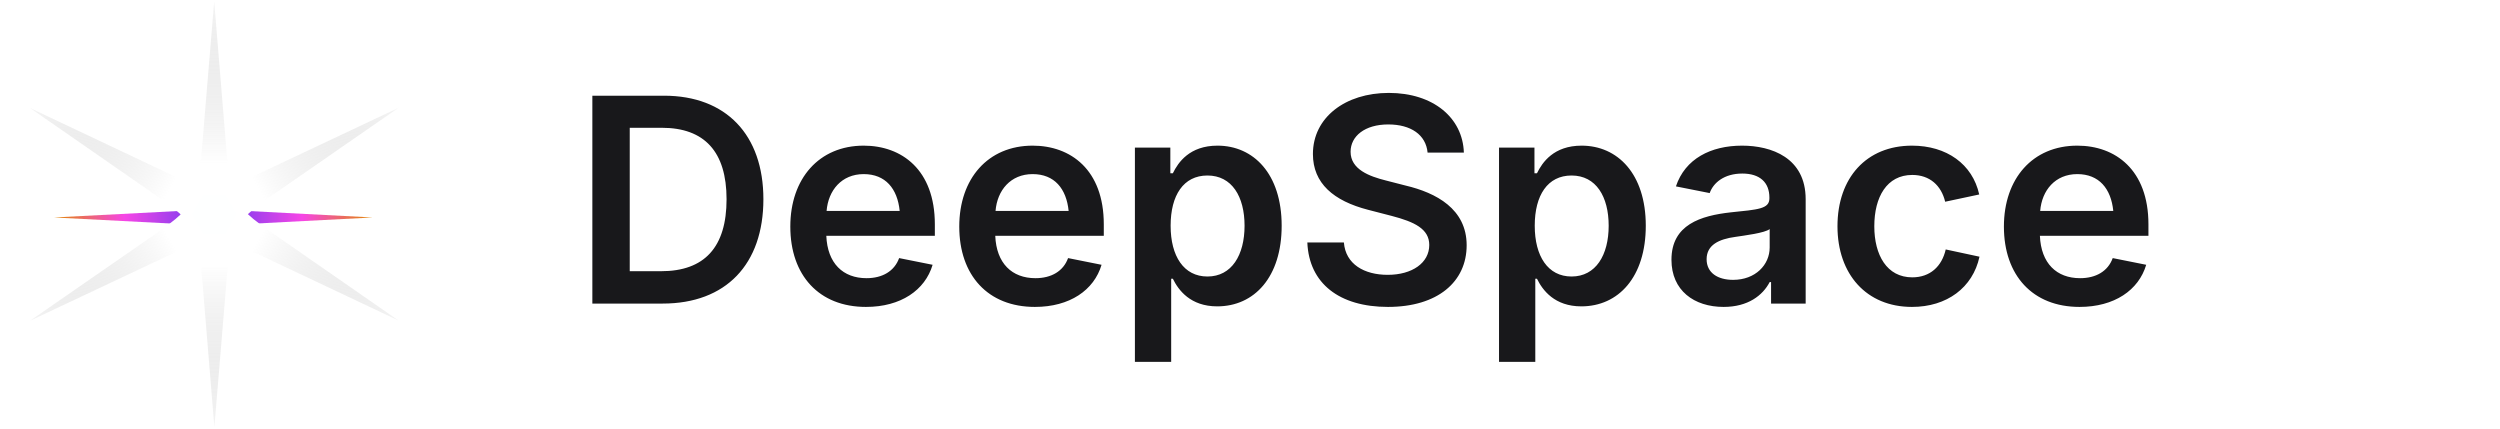
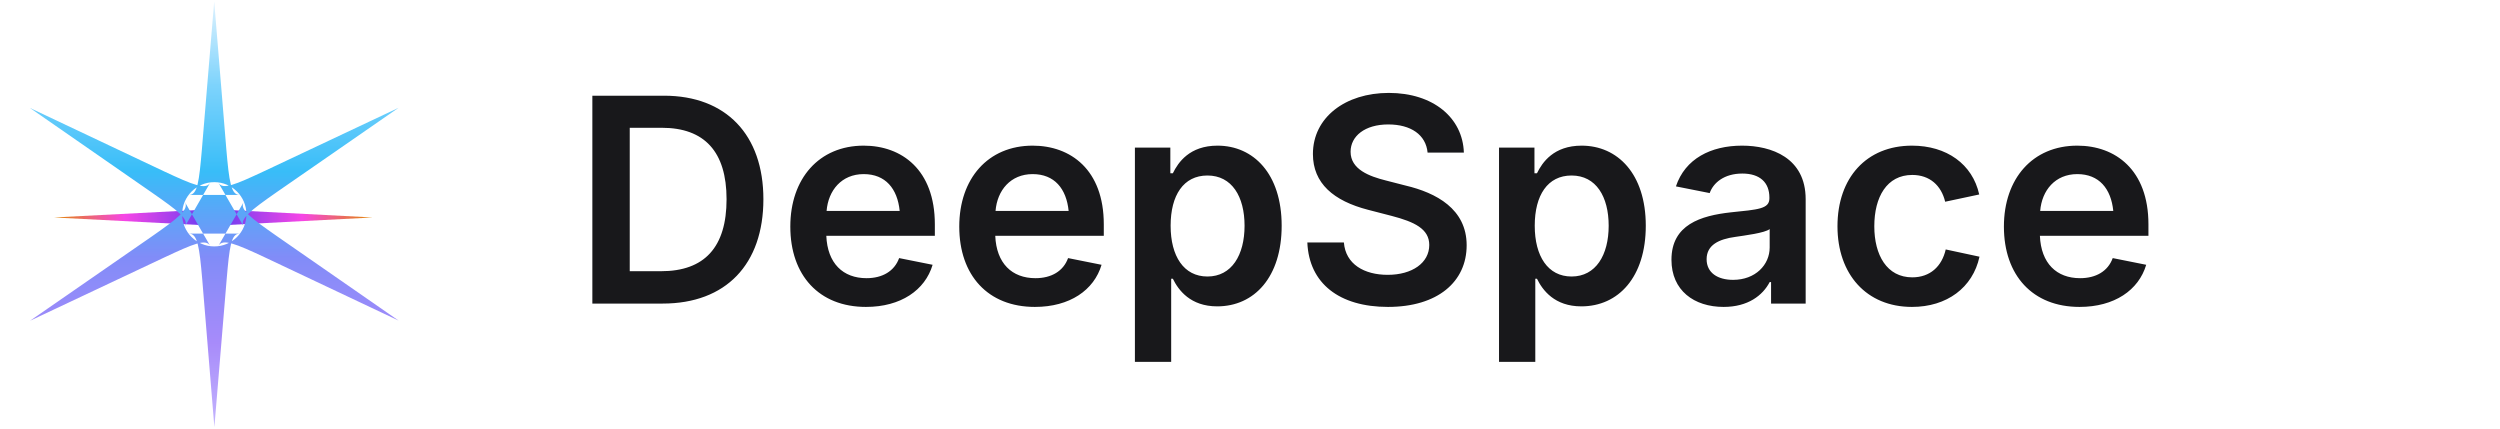
<svg xmlns="http://www.w3.org/2000/svg" width="140" height="24" viewBox="0 0 140 24" fill="none">
-   <g transform="translate(0, 0) scale(0.00818)">
-     <path d="M369.679 1488.74L1460.24 1545.38L1460.24 1432.09L369.679 1488.74Z" fill="url(#paint0_linear)" />
-     <path d="M2550.8 1488.75L1460.24 1432.11L1460.24 1545.39L2550.8 1488.75Z" fill="url(#paint1_linear)" />
-     <circle cx="1470.49" cy="1478.61" r="169.403" fill="#FEFFFF" />
-     <g id="spoke">
-       <path fill-rule="evenodd" clip-rule="evenodd" d="M1382.33 1020.73C1363.01 1244.23 1352.46 1334.16 1294.06 1334.55H1639.9C1581.5 1334.16 1568.68 1244.23 1549.35 1020.73L1466.38 10.227L1382.33 1020.73Z" fill="url(#paint2_linear)" />
-     </g>
-     <use href="#spoke" transform="translate(2003.93 -536.951) rotate(60)" />
-     <use href="#spoke" transform="translate(3470.91 930.027) rotate(120)" />
-     <use href="#spoke" transform="translate(2933.96 2933.96) rotate(-180)" />
-     <use href="#spoke" transform="translate(930.027 3470.91) rotate(-120)" />
-     <use href="#spoke" transform="translate(-536.951 2003.93) rotate(-60)" />
-   </g>
-   <text x="32" y="17" font-family="system-ui, -apple-system, sans-serif" font-size="16" font-weight="600" fill="#18181B">DeepSpace</text>
  <defs>
    <linearGradient id="paint0_linear" x1="369.679" y1="1488.74" x2="1823.76" y2="1488.74" gradientUnits="userSpaceOnUse">
      <stop stop-color="#E28700" />
      <stop offset="0.332" stop-color="#F645E6" />
      <stop offset="0.938" stop-color="#1B37F7" />
    </linearGradient>
    <linearGradient id="paint1_linear" x1="2550.8" y1="1488.75" x2="1096.72" y2="1488.75" gradientUnits="userSpaceOnUse">
      <stop stop-color="#E28700" />
      <stop offset="0.332" stop-color="#F645E6" />
      <stop offset="0.938" stop-color="#1B37F7" />
    </linearGradient>
-     <linearGradient id="paint2_linear" x1="1465.22" y1="10.227" x2="1465.22" y2="1336.04" gradientUnits="userSpaceOnUse">
-       <stop stop-color="#C7C7C7" stop-opacity="0.2" />
-       <stop offset="0.837" stop-color="white" />
+     <linearGradient id="star_gradient" x1="1467" y1="0" x2="1467" y2="2934" gradientUnits="userSpaceOnUse">
+       <stop offset="0" stop-color="#E0F2FE" />
+       <stop offset="0.2" stop-color="#7DD3FC" />
+       <stop offset="0.4" stop-color="#38BDF8" />
+       <stop offset="0.6" stop-color="#818CF8" />
+       <stop offset="0.8" stop-color="#A78BFA" />
+       <stop offset="1" stop-color="#C4B5FD" />
    </linearGradient>
+     <clipPath id="star_clip">
+       <circle cx="1467" cy="1467" r="220" />
+       <path d="M1382.33 1020.73C1363.01 1244.23 1352.46 1334.16 1294.06 1334.55H1639.9C1581.5 1334.16 1568.68 1244.23 1549.35 1020.73L1466.38 10.227L1382.33 1020.73Z" />
+       <path d="M1382.33 1020.73C1363.01 1244.23 1352.46 1334.16 1294.06 1334.55H1639.9C1581.5 1334.16 1568.68 1244.23 1549.35 1020.73L1466.38 10.227L1382.33 1020.73Z" transform="translate(2003.93 -536.951) rotate(60)" />
+       <path d="M1382.33 1020.73C1363.01 1244.23 1352.46 1334.16 1294.06 1334.55H1639.9C1581.5 1334.16 1568.68 1244.23 1549.35 1020.73L1466.38 10.227L1382.33 1020.73Z" transform="translate(3470.91 930.027) rotate(120)" />
+       <path d="M1382.33 1020.73C1363.01 1244.23 1352.46 1334.16 1294.06 1334.55H1639.9C1581.5 1334.16 1568.68 1244.23 1549.35 1020.73L1466.38 10.227L1382.33 1020.73Z" transform="translate(2933.96 2933.96) rotate(-180)" />
+       <path d="M1382.33 1020.73C1363.01 1244.23 1352.46 1334.16 1294.06 1334.55H1639.9C1581.5 1334.16 1568.68 1244.23 1549.35 1020.73L1466.38 10.227L1382.33 1020.73Z" transform="translate(930.027 3470.91) rotate(-120)" />
+       <path d="M1382.33 1020.73C1363.01 1244.23 1352.46 1334.16 1294.06 1334.55H1639.9C1581.5 1334.16 1568.68 1244.23 1549.35 1020.73L1466.38 10.227L1382.33 1020.73Z" transform="translate(-536.951 2003.93) rotate(-60)" />
+     </clipPath>
  </defs>
+   <g transform="translate(0, 0) scale(0.00818)">
+     <path d="M369.679 1488.74L1460.24 1545.38L1460.24 1432.09L369.679 1488.74Z" fill="url(#paint0_linear)" />
+     <path d="M2550.8 1488.75L1460.24 1432.11L1460.24 1545.39L2550.8 1488.75Z" fill="url(#paint1_linear)" />
+     <rect x="0" y="0" width="2934" height="2934" fill="url(#star_gradient)" clip-path="url(#star_clip)" />
+   </g>
+   <text x="32" y="17" font-family="system-ui, -apple-system, sans-serif" font-size="16" font-weight="600" fill="#18181B">DeepSpace</text>
</svg>
